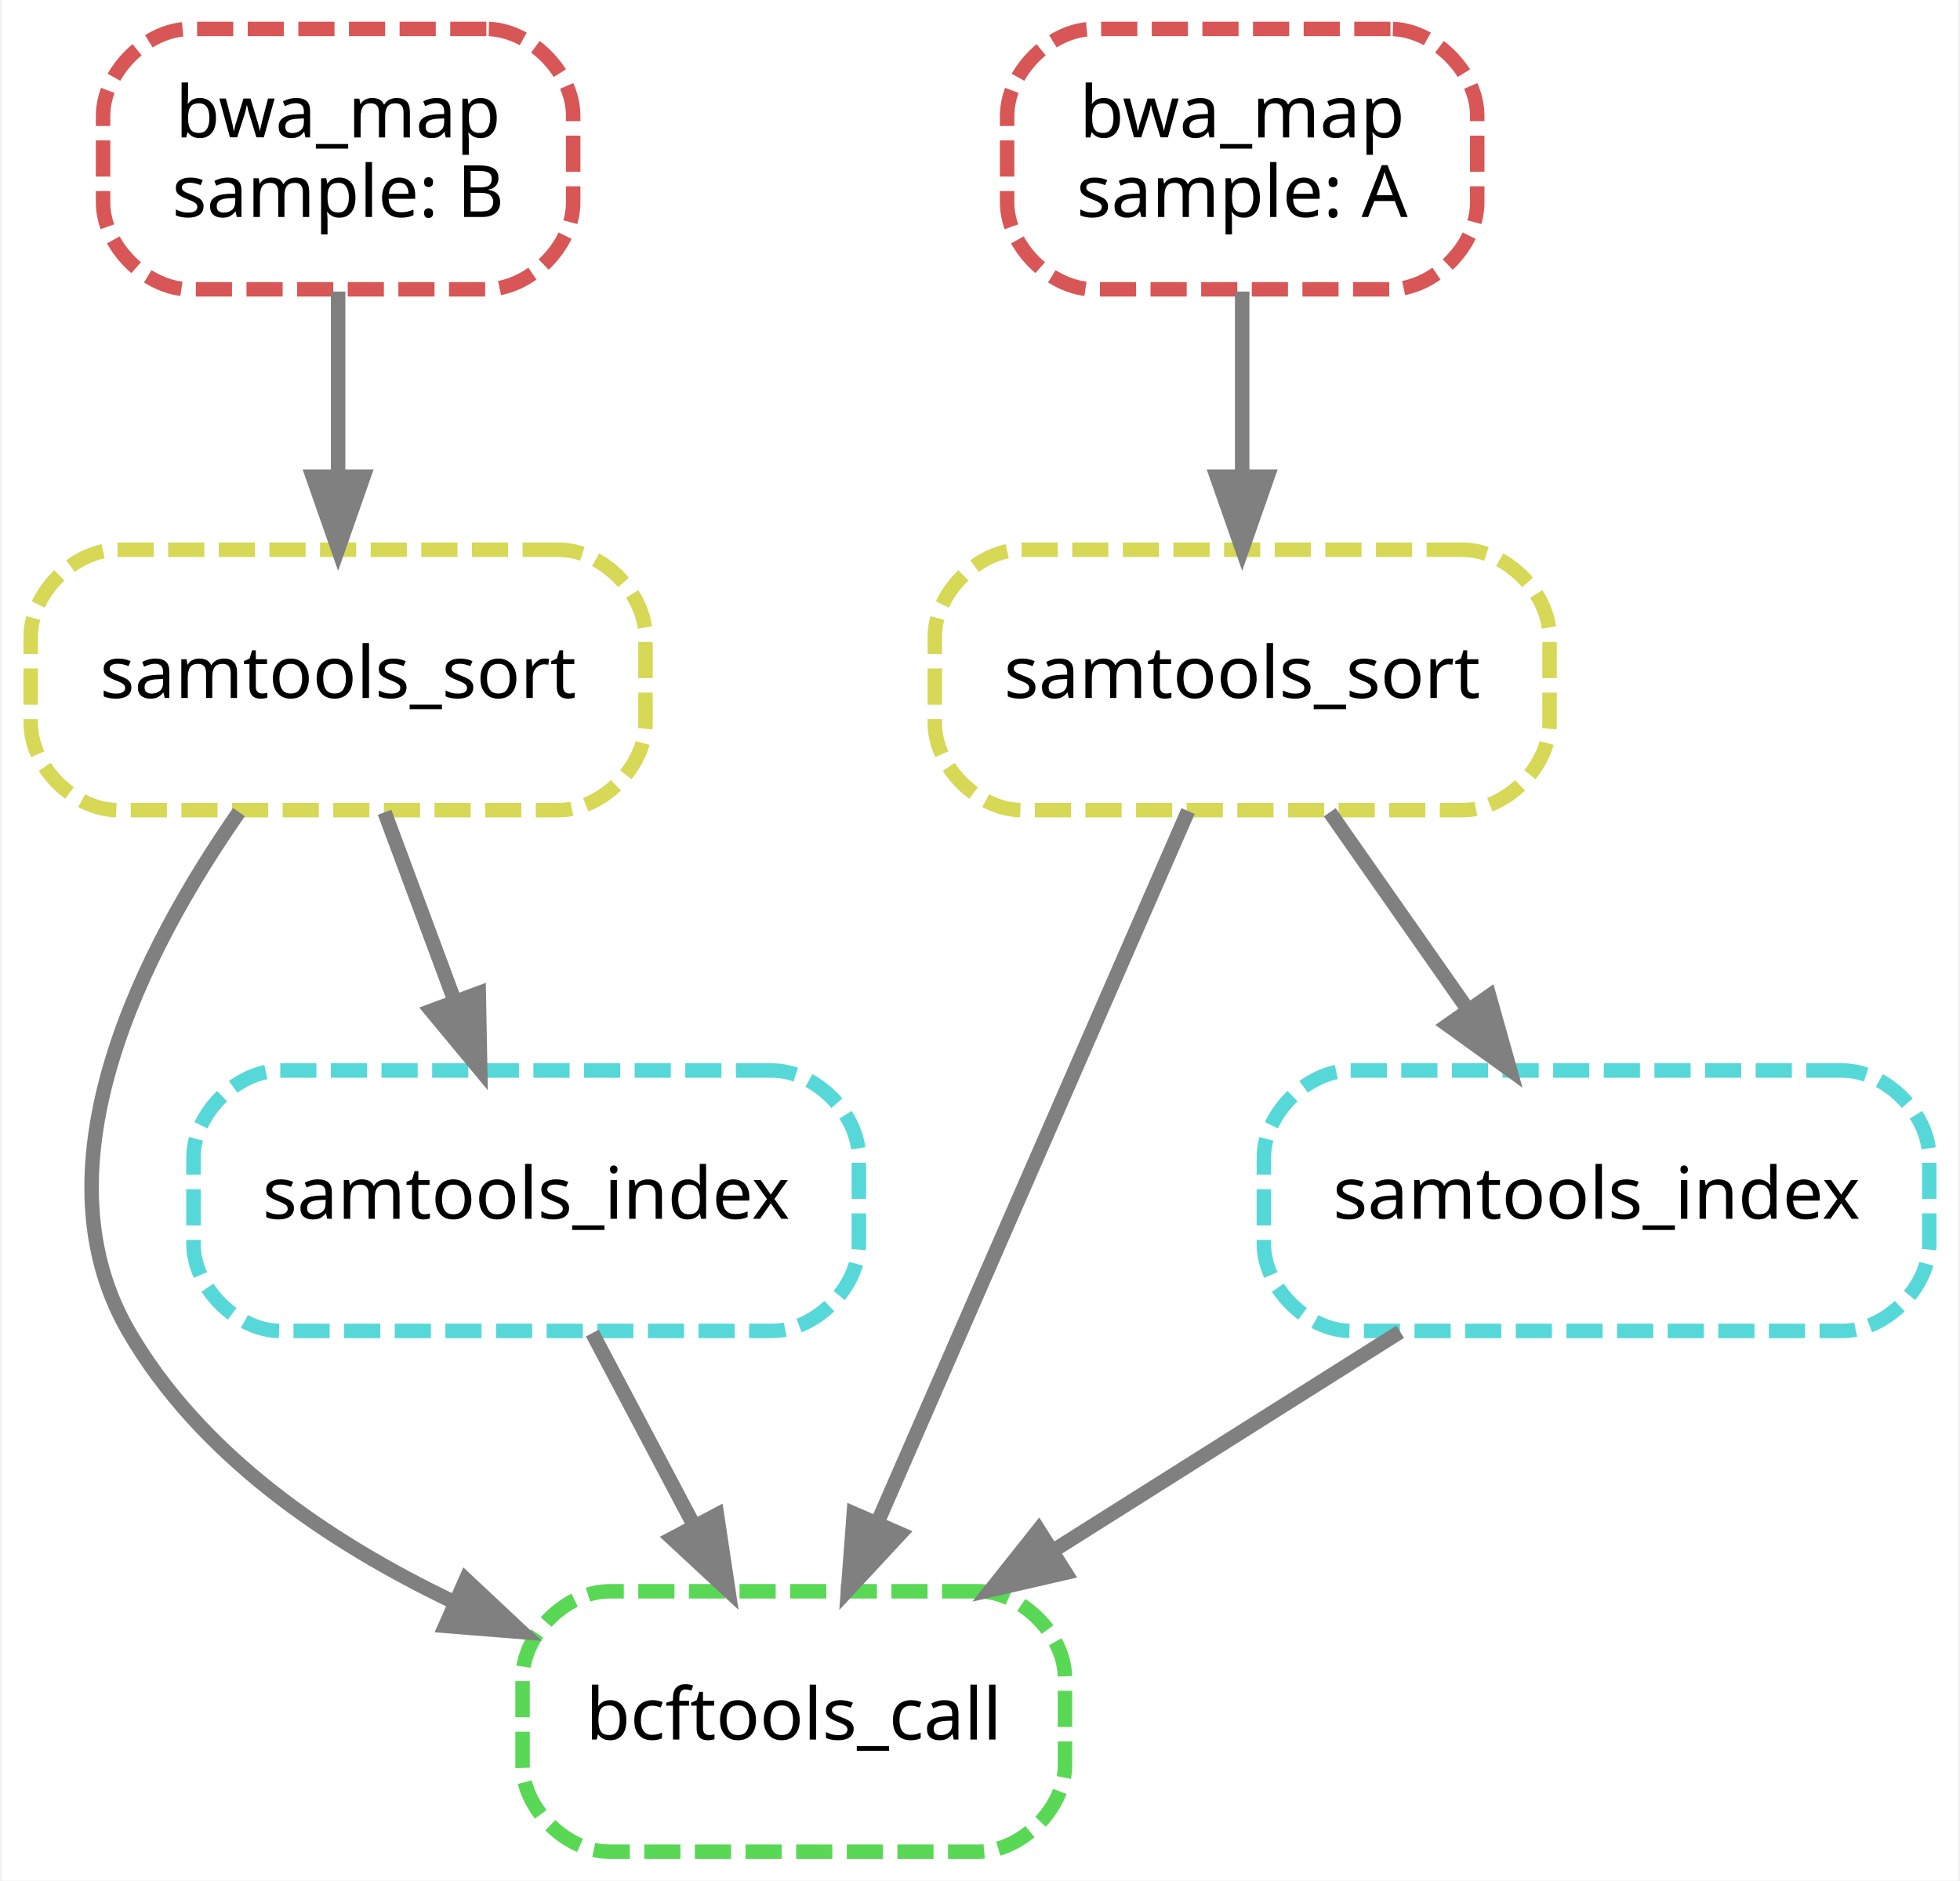
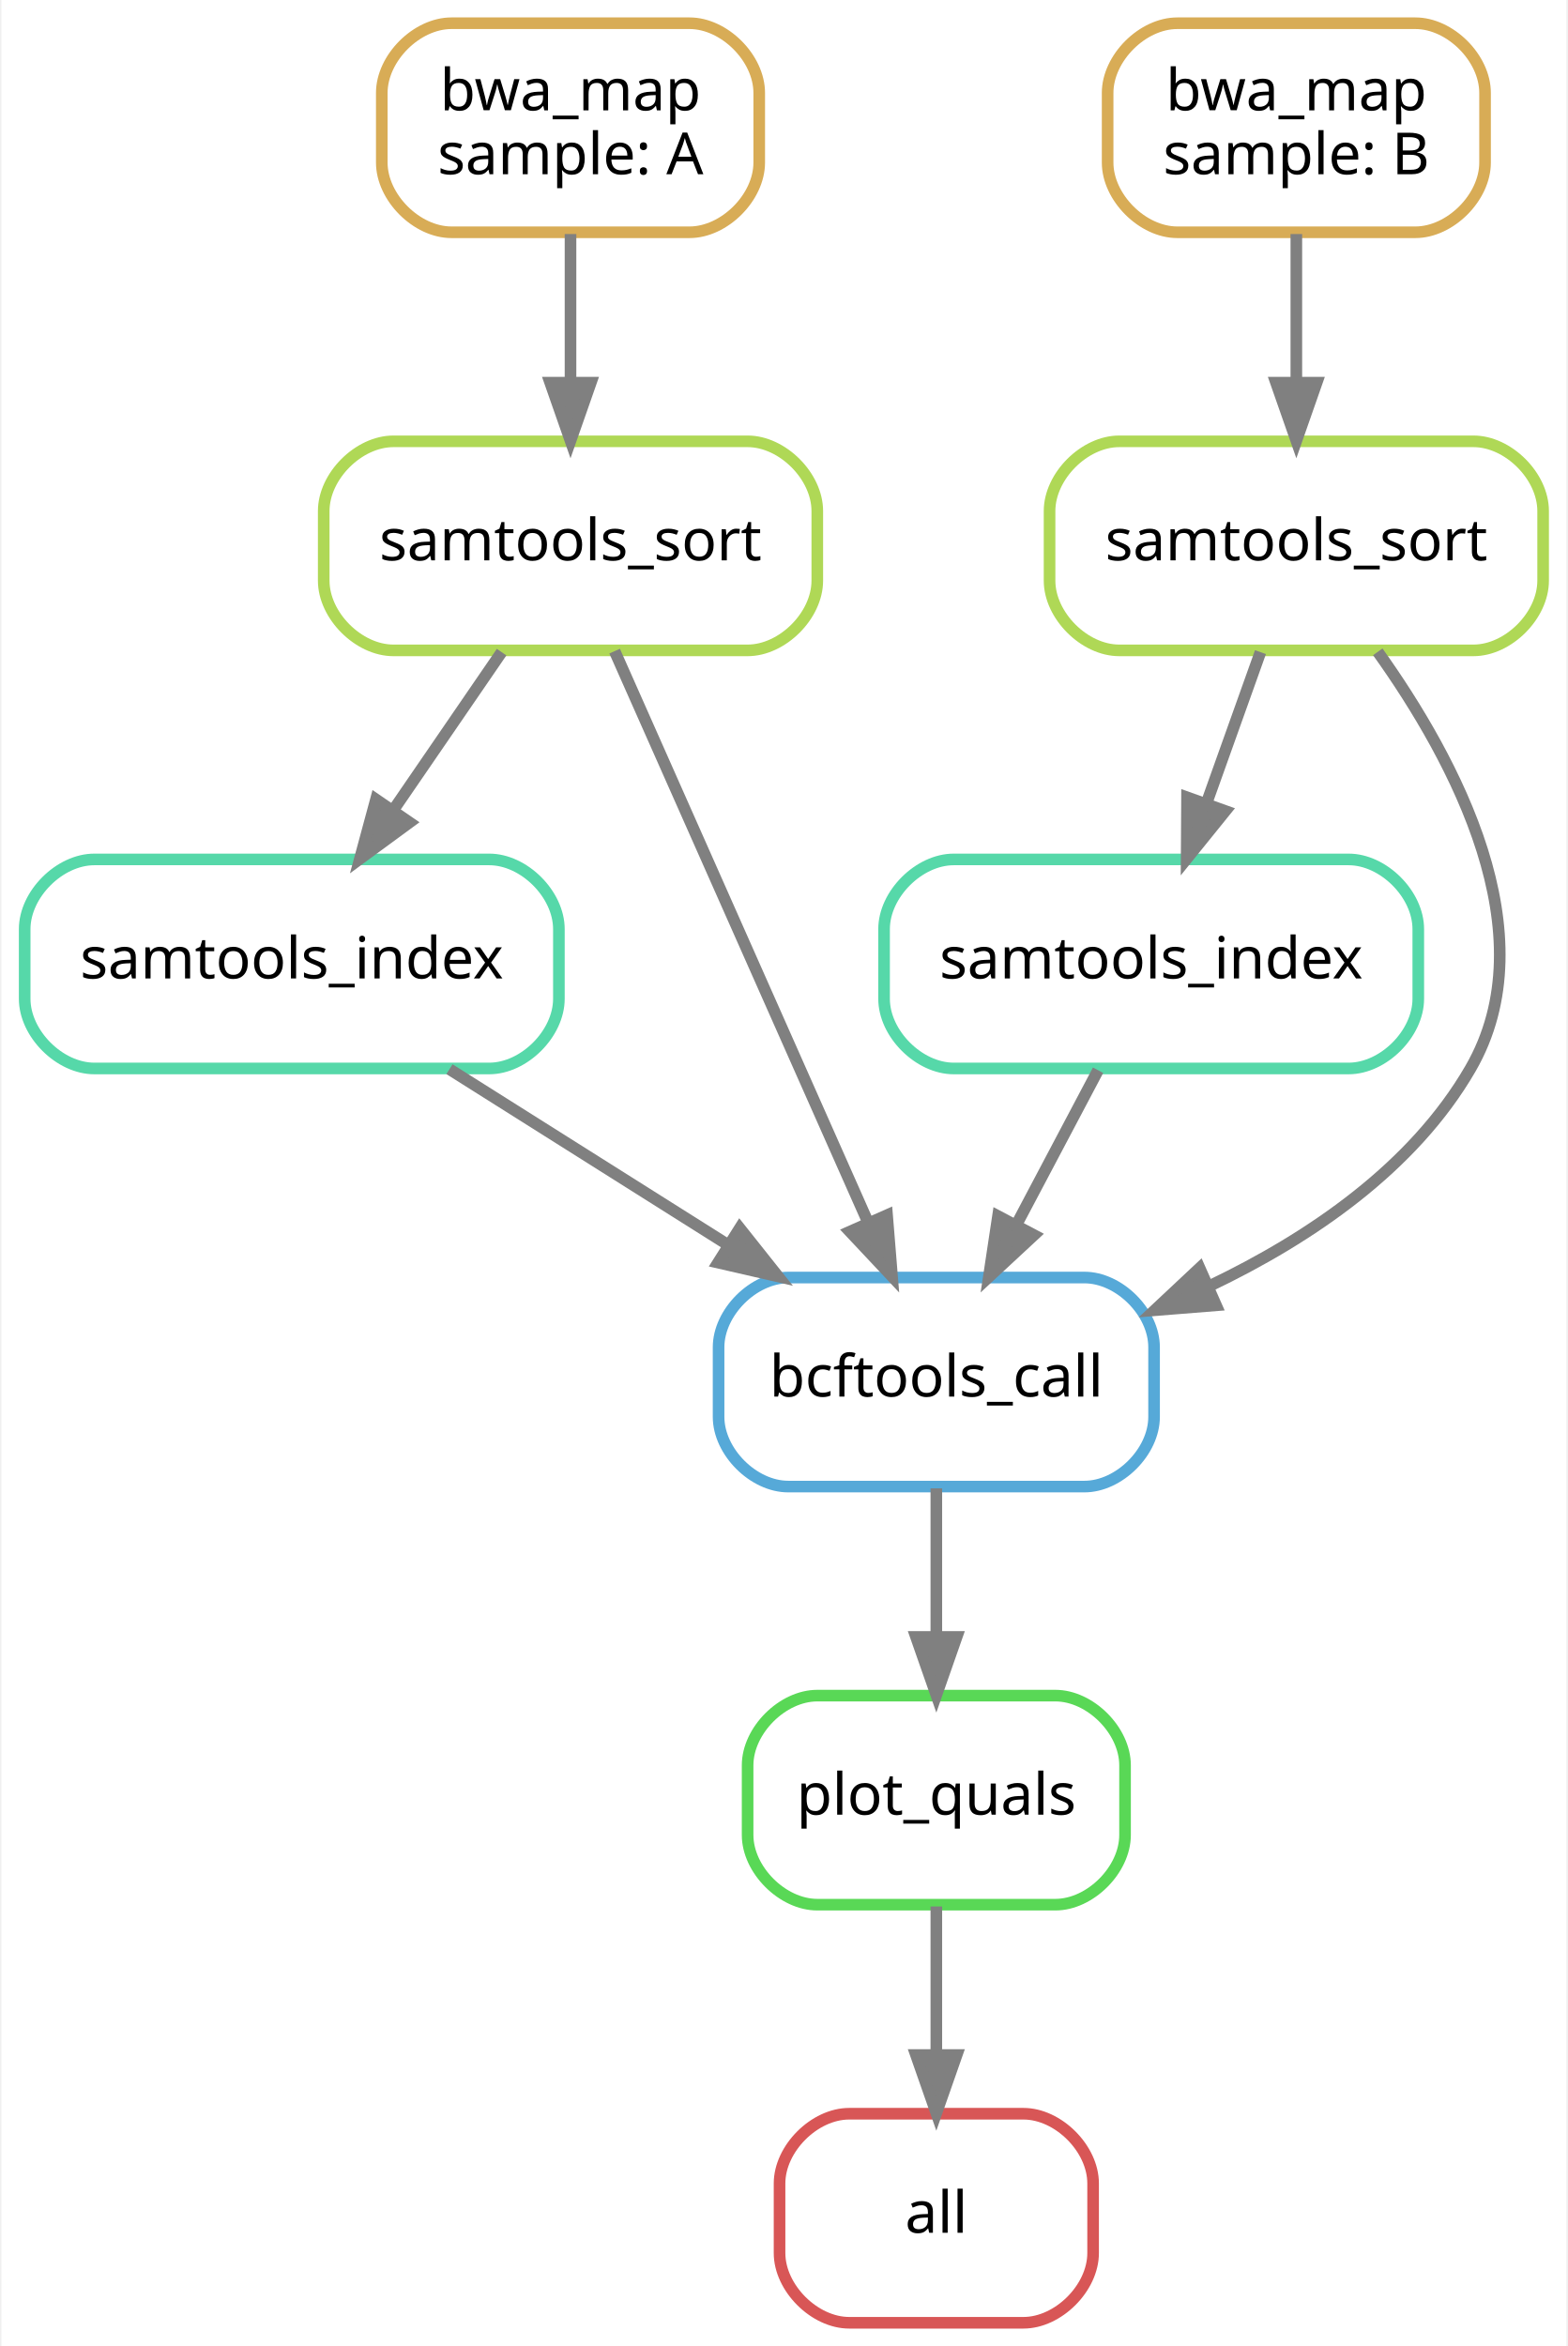
- <svg xmlns="http://www.w3.org/2000/svg" width="271pt" height="260pt" viewBox="0.00 0.00 270.50 260.00">
-   <g id="graph0" class="graph" transform="scale(1 1) rotate(0) translate(4 256)">
-     <polygon fill="white" stroke="none" points="-4,4 -4,-256 266.5,-256 266.5,4 -4,4" />
+ <svg xmlns="http://www.w3.org/2000/svg" width="270pt" height="404pt" viewBox="0.00 0.00 269.50 404.00">
+   <g id="graph0" class="graph" transform="scale(1 1) rotate(0) translate(4 400)">
+     <polygon fill="white" stroke="none" points="-4,4 -4,-400 265.5,-400 265.5,4 -4,4" />
    <g id="node1" class="node">
-       <path fill="none" stroke="#d6d856" stroke-width="2" stroke-dasharray="5,2" d="M198,-180C198,-180 137,-180 137,-180 131,-180 125,-174 125,-168 125,-168 125,-156 125,-156 125,-150 131,-144 137,-144 137,-144 198,-144 198,-144 204,-144 210,-150 210,-156 210,-156 210,-168 210,-168 210,-174 204,-180 198,-180" />
-       <text text-anchor="middle" x="167.5" y="-159.5" font-family="sans" font-size="10.00">samtools_sort</text>
+       <path fill="none" stroke="#56d8a9" stroke-width="2" d="M228,-252C228,-252 160,-252 160,-252 154,-252 148,-246 148,-240 148,-240 148,-228 148,-228 148,-222 154,-216 160,-216 160,-216 228,-216 228,-216 234,-216 240,-222 240,-228 240,-228 240,-240 240,-240 240,-246 234,-252 228,-252" />
+       <text text-anchor="middle" x="194" y="-231.5" font-family="sans" font-size="10.00">samtools_index</text>
+     </g>
+     <g id="node9" class="node">
+       <path fill="none" stroke="#56a9d8" stroke-width="2" d="M182.5,-180C182.5,-180 131.5,-180 131.5,-180 125.5,-180 119.5,-174 119.5,-168 119.5,-168 119.5,-156 119.5,-156 119.5,-150 125.5,-144 131.5,-144 131.5,-144 182.5,-144 182.5,-144 188.5,-144 194.5,-150 194.5,-156 194.5,-156 194.5,-168 194.5,-168 194.5,-174 188.5,-180 182.5,-180" />
+       <text text-anchor="middle" x="157" y="-159.5" font-family="sans" font-size="10.00">bcftools_call</text>
+     </g>
+     <g id="edge7" class="edge">
+       <path fill="none" stroke="grey" stroke-width="2" d="M184.854,-215.697C180.597,-207.644 175.444,-197.894 170.734,-188.982" />
+       <polygon fill="grey" stroke="grey" stroke-width="2" points="173.808,-187.31 166.041,-180.104 167.62,-190.581 173.808,-187.31" />
+     </g>
+     <g id="node2" class="node">
+       <path fill="none" stroke="#d8ac56" stroke-width="2" d="M114.5,-396C114.5,-396 73.5,-396 73.5,-396 67.5,-396 61.5,-390 61.5,-384 61.5,-384 61.5,-372 61.5,-372 61.5,-366 67.5,-360 73.5,-360 73.5,-360 114.5,-360 114.5,-360 120.5,-360 126.5,-366 126.5,-372 126.5,-372 126.5,-384 126.5,-384 126.5,-390 120.5,-396 114.5,-396" />
+       <text text-anchor="middle" x="94" y="-381" font-family="sans" font-size="10.00">bwa_map</text>
+       <text text-anchor="middle" x="94" y="-370" font-family="sans" font-size="10.00">sample: A</text>
+     </g>
+     <g id="node8" class="node">
+       <path fill="none" stroke="#afd856" stroke-width="2" d="M124.5,-324C124.5,-324 63.5,-324 63.5,-324 57.5,-324 51.5,-318 51.5,-312 51.5,-312 51.5,-300 51.5,-300 51.5,-294 57.5,-288 63.5,-288 63.5,-288 124.5,-288 124.5,-288 130.5,-288 136.5,-294 136.5,-300 136.5,-300 136.5,-312 136.5,-312 136.5,-318 130.5,-324 124.5,-324" />
+       <text text-anchor="middle" x="94" y="-303.5" font-family="sans" font-size="10.00">samtools_sort</text>
+     </g>
+     <g id="edge6" class="edge">
+       <path fill="none" stroke="grey" stroke-width="2" d="M94,-359.697C94,-351.983 94,-342.712 94,-334.112" />
+       <polygon fill="grey" stroke="grey" stroke-width="2" points="97.5,-334.104 94,-324.104 90.5,-334.104 97.5,-334.104" />
    </g>
    <g id="node3" class="node">
-       <path fill="none" stroke="#59d856" stroke-width="2" stroke-dasharray="5,2" d="M131,-36C131,-36 80,-36 80,-36 74,-36 68,-30 68,-24 68,-24 68,-12 68,-12 68,-6 74,-0 80,-0 80,-0 131,-0 131,-0 137,-0 143,-6 143,-12 143,-12 143,-24 143,-24 143,-30 137,-36 131,-36" />
-       <text text-anchor="middle" x="105.5" y="-15.5" font-family="sans" font-size="10.00">bcftools_call</text>
+       <path fill="none" stroke="#d8ac56" stroke-width="2" d="M239.5,-396C239.5,-396 198.5,-396 198.5,-396 192.5,-396 186.5,-390 186.5,-384 186.5,-384 186.5,-372 186.5,-372 186.5,-366 192.5,-360 198.5,-360 198.5,-360 239.5,-360 239.5,-360 245.5,-360 251.5,-366 251.5,-372 251.5,-372 251.5,-384 251.5,-384 251.5,-390 245.5,-396 239.5,-396" />
+       <text text-anchor="middle" x="219" y="-381" font-family="sans" font-size="10.00">bwa_map</text>
+       <text text-anchor="middle" x="219" y="-370" font-family="sans" font-size="10.00">sample: B</text>
+     </g>
+     <g id="node5" class="node">
+       <path fill="none" stroke="#afd856" stroke-width="2" d="M249.5,-324C249.5,-324 188.5,-324 188.5,-324 182.5,-324 176.5,-318 176.5,-312 176.5,-312 176.5,-300 176.5,-300 176.5,-294 182.5,-288 188.5,-288 188.5,-288 249.5,-288 249.5,-288 255.5,-288 261.5,-294 261.5,-300 261.5,-300 261.5,-312 261.5,-312 261.5,-318 255.5,-324 249.5,-324" />
+       <text text-anchor="middle" x="219" y="-303.5" font-family="sans" font-size="10.00">samtools_sort</text>
+     </g>
+     <g id="edge3" class="edge">
+       <path fill="none" stroke="grey" stroke-width="2" d="M219,-359.697C219,-351.983 219,-342.712 219,-334.112" />
+       <polygon fill="grey" stroke="grey" stroke-width="2" points="222.5,-334.104 219,-324.104 215.5,-334.104 222.5,-334.104" />
+     </g>
+     <g id="node4" class="node">
+       <path fill="none" stroke="#56d8a9" stroke-width="2" d="M80,-252C80,-252 12,-252 12,-252 6,-252 0,-246 0,-240 0,-240 0,-228 0,-228 0,-222 6,-216 12,-216 12,-216 80,-216 80,-216 86,-216 92,-222 92,-228 92,-228 92,-240 92,-240 92,-246 86,-252 80,-252" />
+       <text text-anchor="middle" x="46" y="-231.5" font-family="sans" font-size="10.00">samtools_index</text>
+     </g>
+     <g id="edge8" class="edge">
+       <path fill="none" stroke="grey" stroke-width="2" d="M73.154,-215.876C87.532,-206.808 105.381,-195.552 120.91,-185.759" />
+       <polygon fill="grey" stroke="grey" stroke-width="2" points="123.15,-188.484 129.742,-180.19 119.416,-182.564 123.15,-188.484" />
+     </g>
+     <g id="edge1" class="edge">
+       <path fill="none" stroke="grey" stroke-width="2" d="M212.82,-287.697C210.005,-279.813 206.609,-270.304 203.481,-261.546" />
+       <polygon fill="grey" stroke="grey" stroke-width="2" points="206.768,-260.345 200.109,-252.104 200.176,-262.699 206.768,-260.345" />
+     </g>
+     <g id="edge10" class="edge">
+       <path fill="none" stroke="grey" stroke-width="2" d="M233.023,-287.749C246.306,-269.166 262.382,-239.152 249,-216 239.116,-198.899 221.387,-186.828 204.113,-178.573" />
+       <polygon fill="grey" stroke="grey" stroke-width="2" points="205.176,-175.216 194.615,-174.371 202.344,-181.618 205.176,-175.216" />
+     </g>
+     <g id="node6" class="node">
+       <path fill="none" stroke="#d85656" stroke-width="2" d="M172,-36C172,-36 142,-36 142,-36 136,-36 130,-30 130,-24 130,-24 130,-12 130,-12 130,-6 136,-0 142,-0 142,-0 172,-0 172,-0 178,-0 184,-6 184,-12 184,-12 184,-24 184,-24 184,-30 178,-36 172,-36" />
+       <text text-anchor="middle" x="157" y="-15.5" font-family="sans" font-size="10.00">all</text>
+     </g>
+     <g id="node7" class="node">
+       <path fill="none" stroke="#59d856" stroke-width="2" d="M177.5,-108C177.5,-108 136.5,-108 136.5,-108 130.5,-108 124.5,-102 124.5,-96 124.5,-96 124.5,-84 124.5,-84 124.5,-78 130.5,-72 136.5,-72 136.5,-72 177.5,-72 177.5,-72 183.5,-72 189.5,-78 189.5,-84 189.5,-84 189.5,-96 189.5,-96 189.5,-102 183.5,-108 177.5,-108" />
+       <text text-anchor="middle" x="157" y="-87.5" font-family="sans" font-size="10.00">plot_quals</text>
+     </g>
+     <g id="edge4" class="edge">
+       <path fill="none" stroke="grey" stroke-width="2" d="M157,-71.697C157,-63.983 157,-54.712 157,-46.112" />
+       <polygon fill="grey" stroke="grey" stroke-width="2" points="160.5,-46.104 157,-36.104 153.5,-46.104 160.5,-46.104" />
    </g>
    <g id="edge2" class="edge">
-       <path fill="none" stroke="grey" stroke-width="2" d="M160.021,-143.871C149.362,-119.457 129.7,-74.426 117.129,-45.635" />
-       <polygon fill="grey" stroke="grey" stroke-width="2" points="120.214,-43.953 113.005,-36.189 113.799,-46.754 120.214,-43.953" />
+       <path fill="none" stroke="grey" stroke-width="2" d="M82.135,-287.697C76.496,-279.474 69.646,-269.483 63.431,-260.421" />
+       <polygon fill="grey" stroke="grey" stroke-width="2" points="66.271,-258.372 57.729,-252.104 60.498,-262.331 66.271,-258.372" />
    </g>
-     <g id="node5" class="node">
-       <path fill="none" stroke="#56d8d8" stroke-width="2" stroke-dasharray="5,2" d="M250.5,-108C250.5,-108 182.5,-108 182.5,-108 176.5,-108 170.5,-102 170.5,-96 170.5,-96 170.5,-84 170.5,-84 170.5,-78 176.5,-72 182.5,-72 182.5,-72 250.5,-72 250.5,-72 256.5,-72 262.5,-78 262.5,-84 262.5,-84 262.5,-96 262.5,-96 262.5,-102 256.5,-108 250.5,-108" />
-       <text text-anchor="middle" x="216.5" y="-87.5" font-family="sans" font-size="10.00">samtools_index</text>
-     </g>
-     <g id="edge6" class="edge">
-       <path fill="none" stroke="grey" stroke-width="2" d="M179.612,-143.697C185.368,-135.474 192.362,-125.483 198.706,-116.421" />
-       <polygon fill="grey" stroke="grey" stroke-width="2" points="201.66,-118.304 204.527,-108.104 195.925,-114.29 201.66,-118.304" />
-     </g>
-     <g id="node2" class="node">
-       <path fill="none" stroke="#d85656" stroke-width="2" stroke-dasharray="5,2" d="M63,-252C63,-252 22,-252 22,-252 16,-252 10,-246 10,-240 10,-240 10,-228 10,-228 10,-222 16,-216 22,-216 22,-216 63,-216 63,-216 69,-216 75,-222 75,-228 75,-228 75,-240 75,-240 75,-246 69,-252 63,-252" />
-       <text text-anchor="middle" x="42.5" y="-237" font-family="sans" font-size="10.00">bwa_map</text>
-       <text text-anchor="middle" x="42.5" y="-226" font-family="sans" font-size="10.00">sample: B</text>
-     </g>
-     <g id="node7" class="node">
-       <path fill="none" stroke="#d6d856" stroke-width="2" stroke-dasharray="5,2" d="M73,-180C73,-180 12,-180 12,-180 6,-180 0,-174 0,-168 0,-168 0,-156 0,-156 0,-150 6,-144 12,-144 12,-144 73,-144 73,-144 79,-144 85,-150 85,-156 85,-156 85,-168 85,-168 85,-174 79,-180 73,-180" />
-       <text text-anchor="middle" x="42.5" y="-159.5" font-family="sans" font-size="10.00">samtools_sort</text>
-     </g>
-     <g id="edge8" class="edge">
-       <path fill="none" stroke="grey" stroke-width="2" d="M42.5,-215.697C42.5,-207.983 42.5,-198.712 42.5,-190.112" />
-       <polygon fill="grey" stroke="grey" stroke-width="2" points="46,-190.104 42.5,-180.104 39,-190.104 46,-190.104" />
-     </g>
-     <g id="node4" class="node">
-       <path fill="none" stroke="#d85656" stroke-width="2" stroke-dasharray="5,2" d="M188,-252C188,-252 147,-252 147,-252 141,-252 135,-246 135,-240 135,-240 135,-228 135,-228 135,-222 141,-216 147,-216 147,-216 188,-216 188,-216 194,-216 200,-222 200,-228 200,-228 200,-240 200,-240 200,-246 194,-252 188,-252" />
-       <text text-anchor="middle" x="167.5" y="-237" font-family="sans" font-size="10.00">bwa_map</text>
-       <text text-anchor="middle" x="167.5" y="-226" font-family="sans" font-size="10.00">sample: A</text>
-     </g>
-     <g id="edge1" class="edge">
-       <path fill="none" stroke="grey" stroke-width="2" d="M167.5,-215.697C167.5,-207.983 167.5,-198.712 167.5,-190.112" />
-       <polygon fill="grey" stroke="grey" stroke-width="2" points="171,-190.104 167.5,-180.104 164,-190.104 171,-190.104" />
-     </g>
-     <g id="edge3" class="edge">
-       <path fill="none" stroke="grey" stroke-width="2" d="M189.346,-71.876C174.967,-62.808 157.119,-51.552 141.59,-41.759" />
-       <polygon fill="grey" stroke="grey" stroke-width="2" points="143.084,-38.563 132.758,-36.19 139.35,-44.484 143.084,-38.563" />
-     </g>
-     <g id="node6" class="node">
-       <path fill="none" stroke="#56d8d8" stroke-width="2" stroke-dasharray="5,2" d="M102.5,-108C102.5,-108 34.5,-108 34.5,-108 28.5,-108 22.5,-102 22.5,-96 22.5,-96 22.5,-84 22.5,-84 22.5,-78 28.5,-72 34.5,-72 34.5,-72 102.5,-72 102.5,-72 108.5,-72 114.5,-78 114.5,-84 114.5,-84 114.5,-96 114.5,-96 114.5,-102 108.5,-108 102.5,-108" />
-       <text text-anchor="middle" x="68.5" y="-87.5" font-family="sans" font-size="10.00">samtools_index</text>
+     <g id="edge9" class="edge">
+       <path fill="none" stroke="grey" stroke-width="2" d="M101.599,-287.871C112.431,-263.457 132.41,-218.426 145.183,-189.635" />
+       <polygon fill="grey" stroke="grey" stroke-width="2" points="148.518,-190.749 149.374,-180.189 142.119,-187.911 148.518,-190.749" />
    </g>
    <g id="edge5" class="edge">
-       <path fill="none" stroke="grey" stroke-width="2" d="M77.646,-71.697C81.903,-63.644 87.056,-53.895 91.766,-44.982" />
-       <polygon fill="grey" stroke="grey" stroke-width="2" points="94.88,-46.581 96.459,-36.104 88.692,-43.31 94.88,-46.581" />
-     </g>
-     <g id="edge4" class="edge">
-       <path fill="none" stroke="grey" stroke-width="2" d="M28.789,-143.719C15.816,-125.111 0.163,-95.075 13.5,-72 23.384,-54.899 41.113,-42.828 58.387,-34.573" />
-       <polygon fill="grey" stroke="grey" stroke-width="2" points="60.156,-37.617 67.885,-30.371 57.324,-31.216 60.156,-37.617" />
-     </g>
-     <g id="edge7" class="edge">
-       <path fill="none" stroke="grey" stroke-width="2" d="M48.927,-143.697C51.855,-135.813 55.387,-126.304 58.64,-117.546" />
-       <polygon fill="grey" stroke="grey" stroke-width="2" points="61.946,-118.697 62.147,-108.104 55.384,-116.26 61.946,-118.697" />
+       <path fill="none" stroke="grey" stroke-width="2" d="M157,-143.697C157,-135.983 157,-126.712 157,-118.112" />
+       <polygon fill="grey" stroke="grey" stroke-width="2" points="160.5,-118.104 157,-108.104 153.5,-118.104 160.5,-118.104" />
    </g>
  </g>
</svg>
